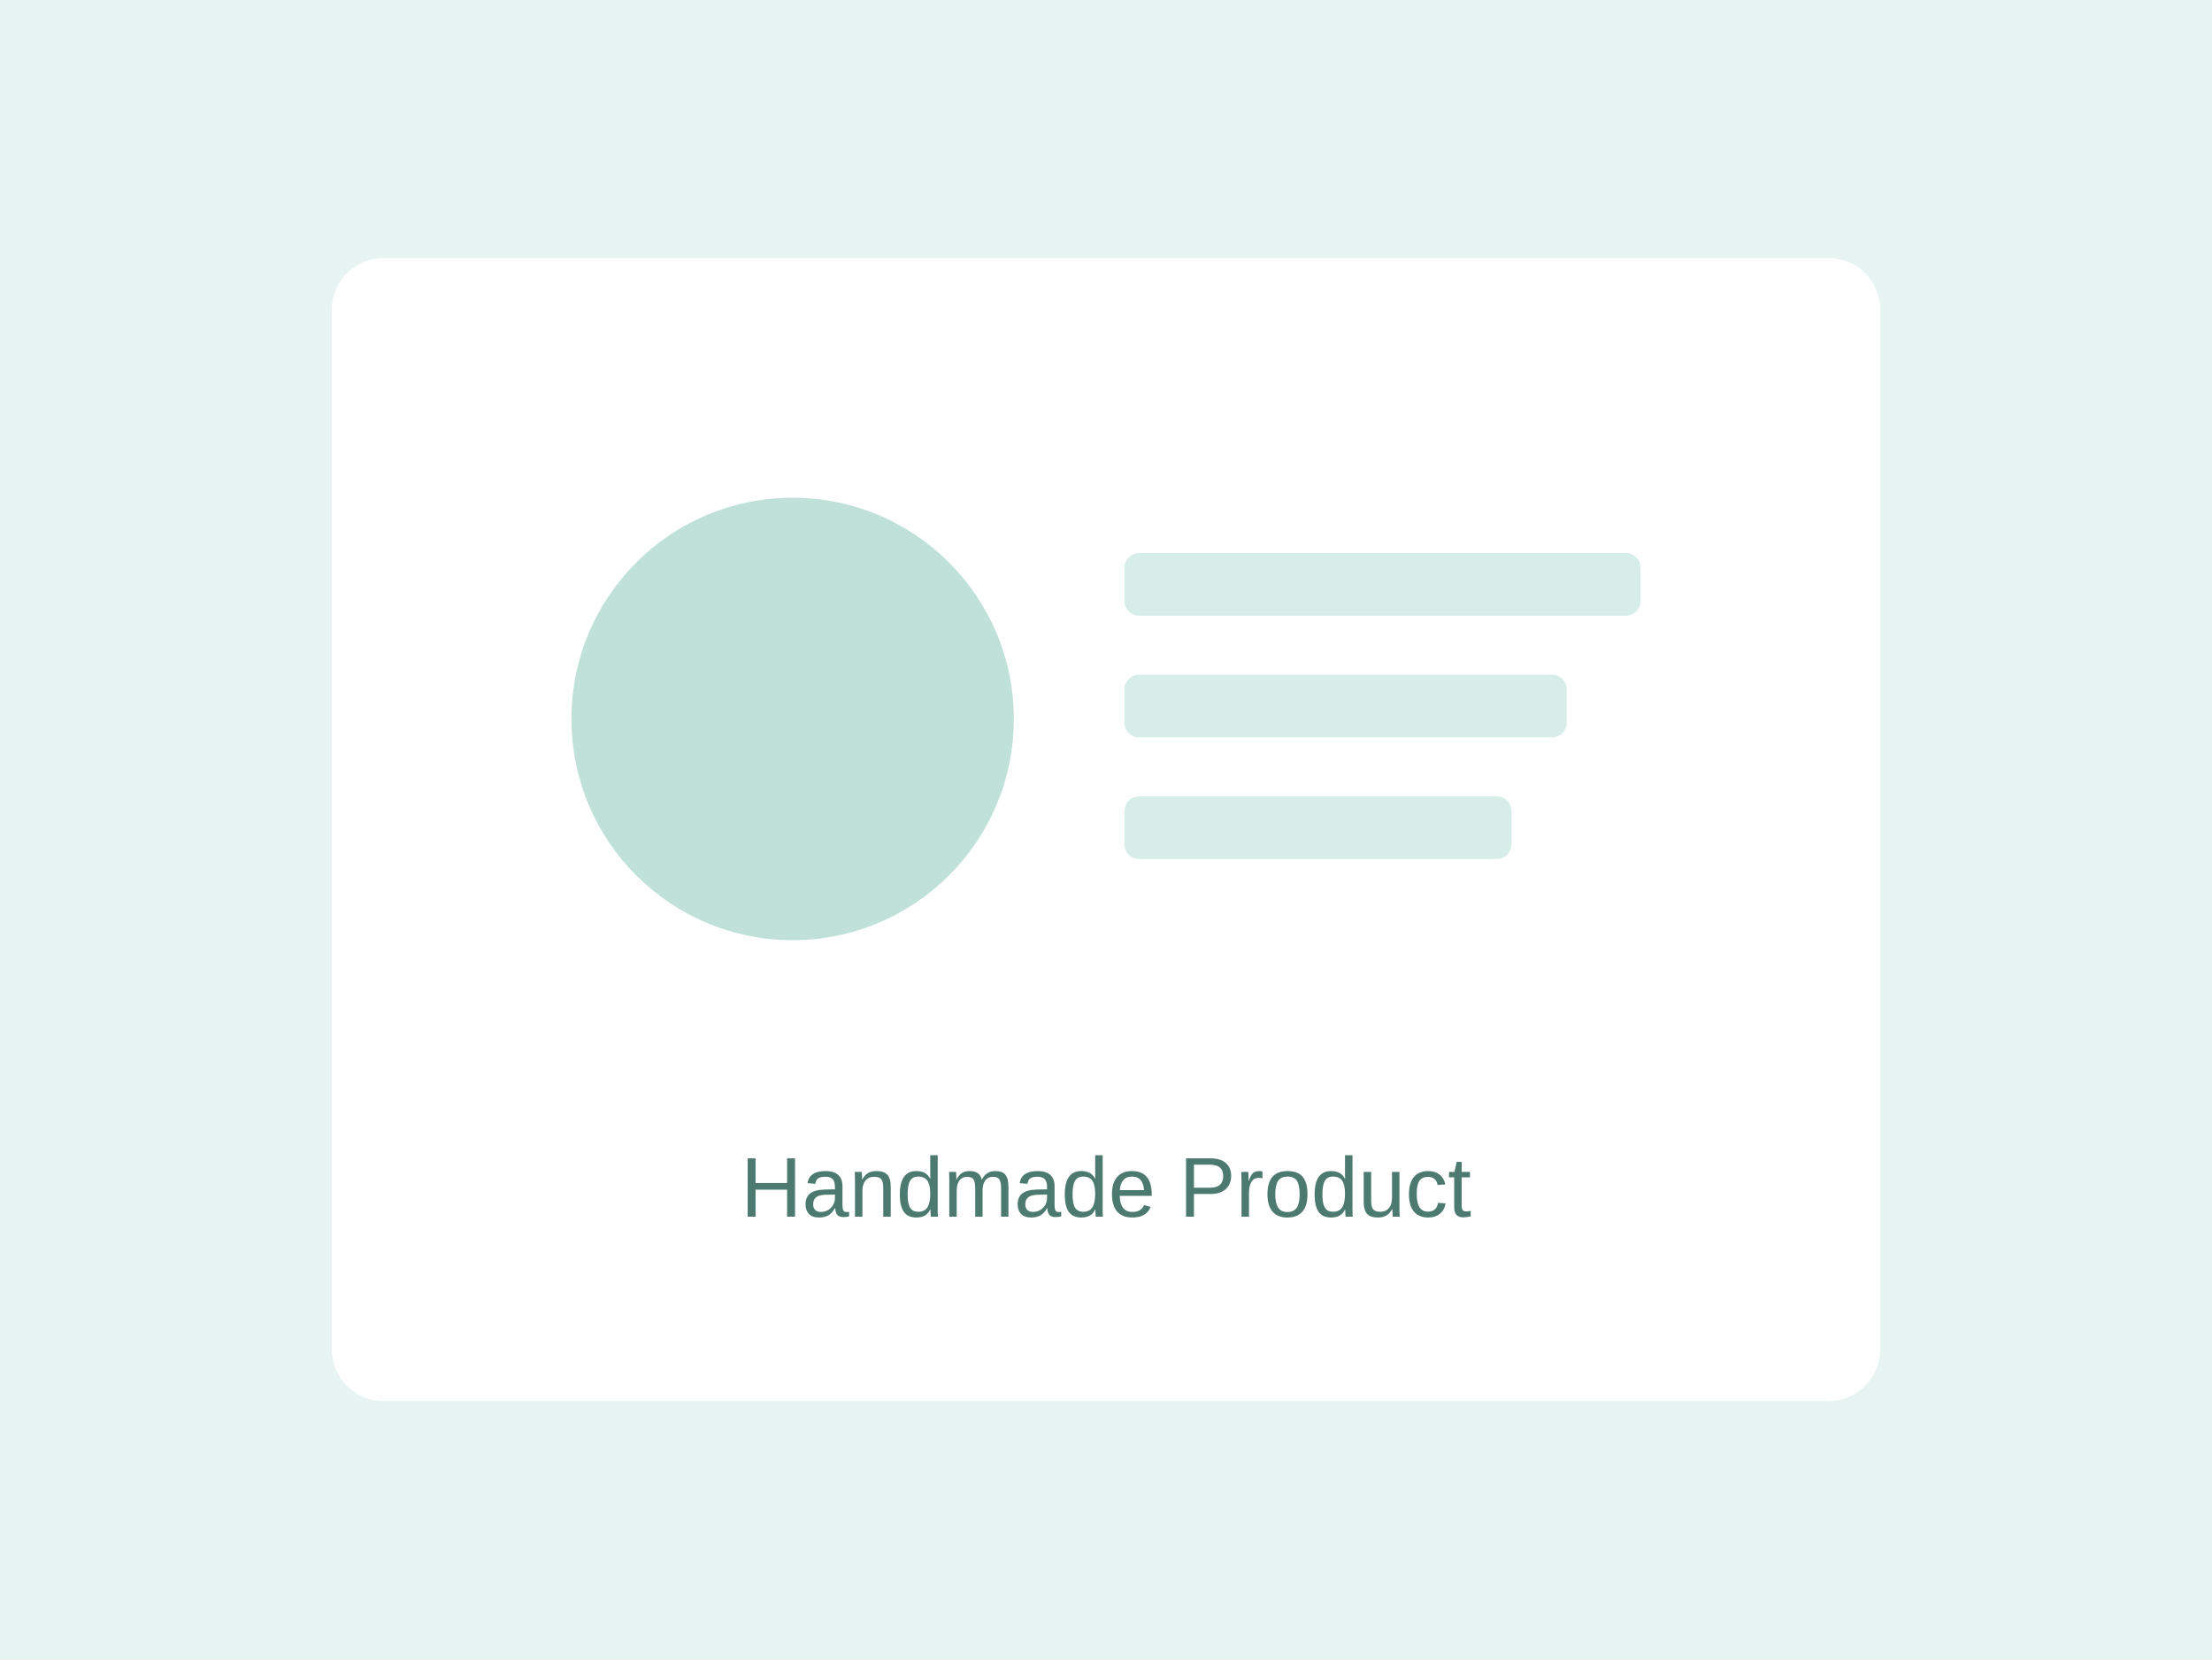
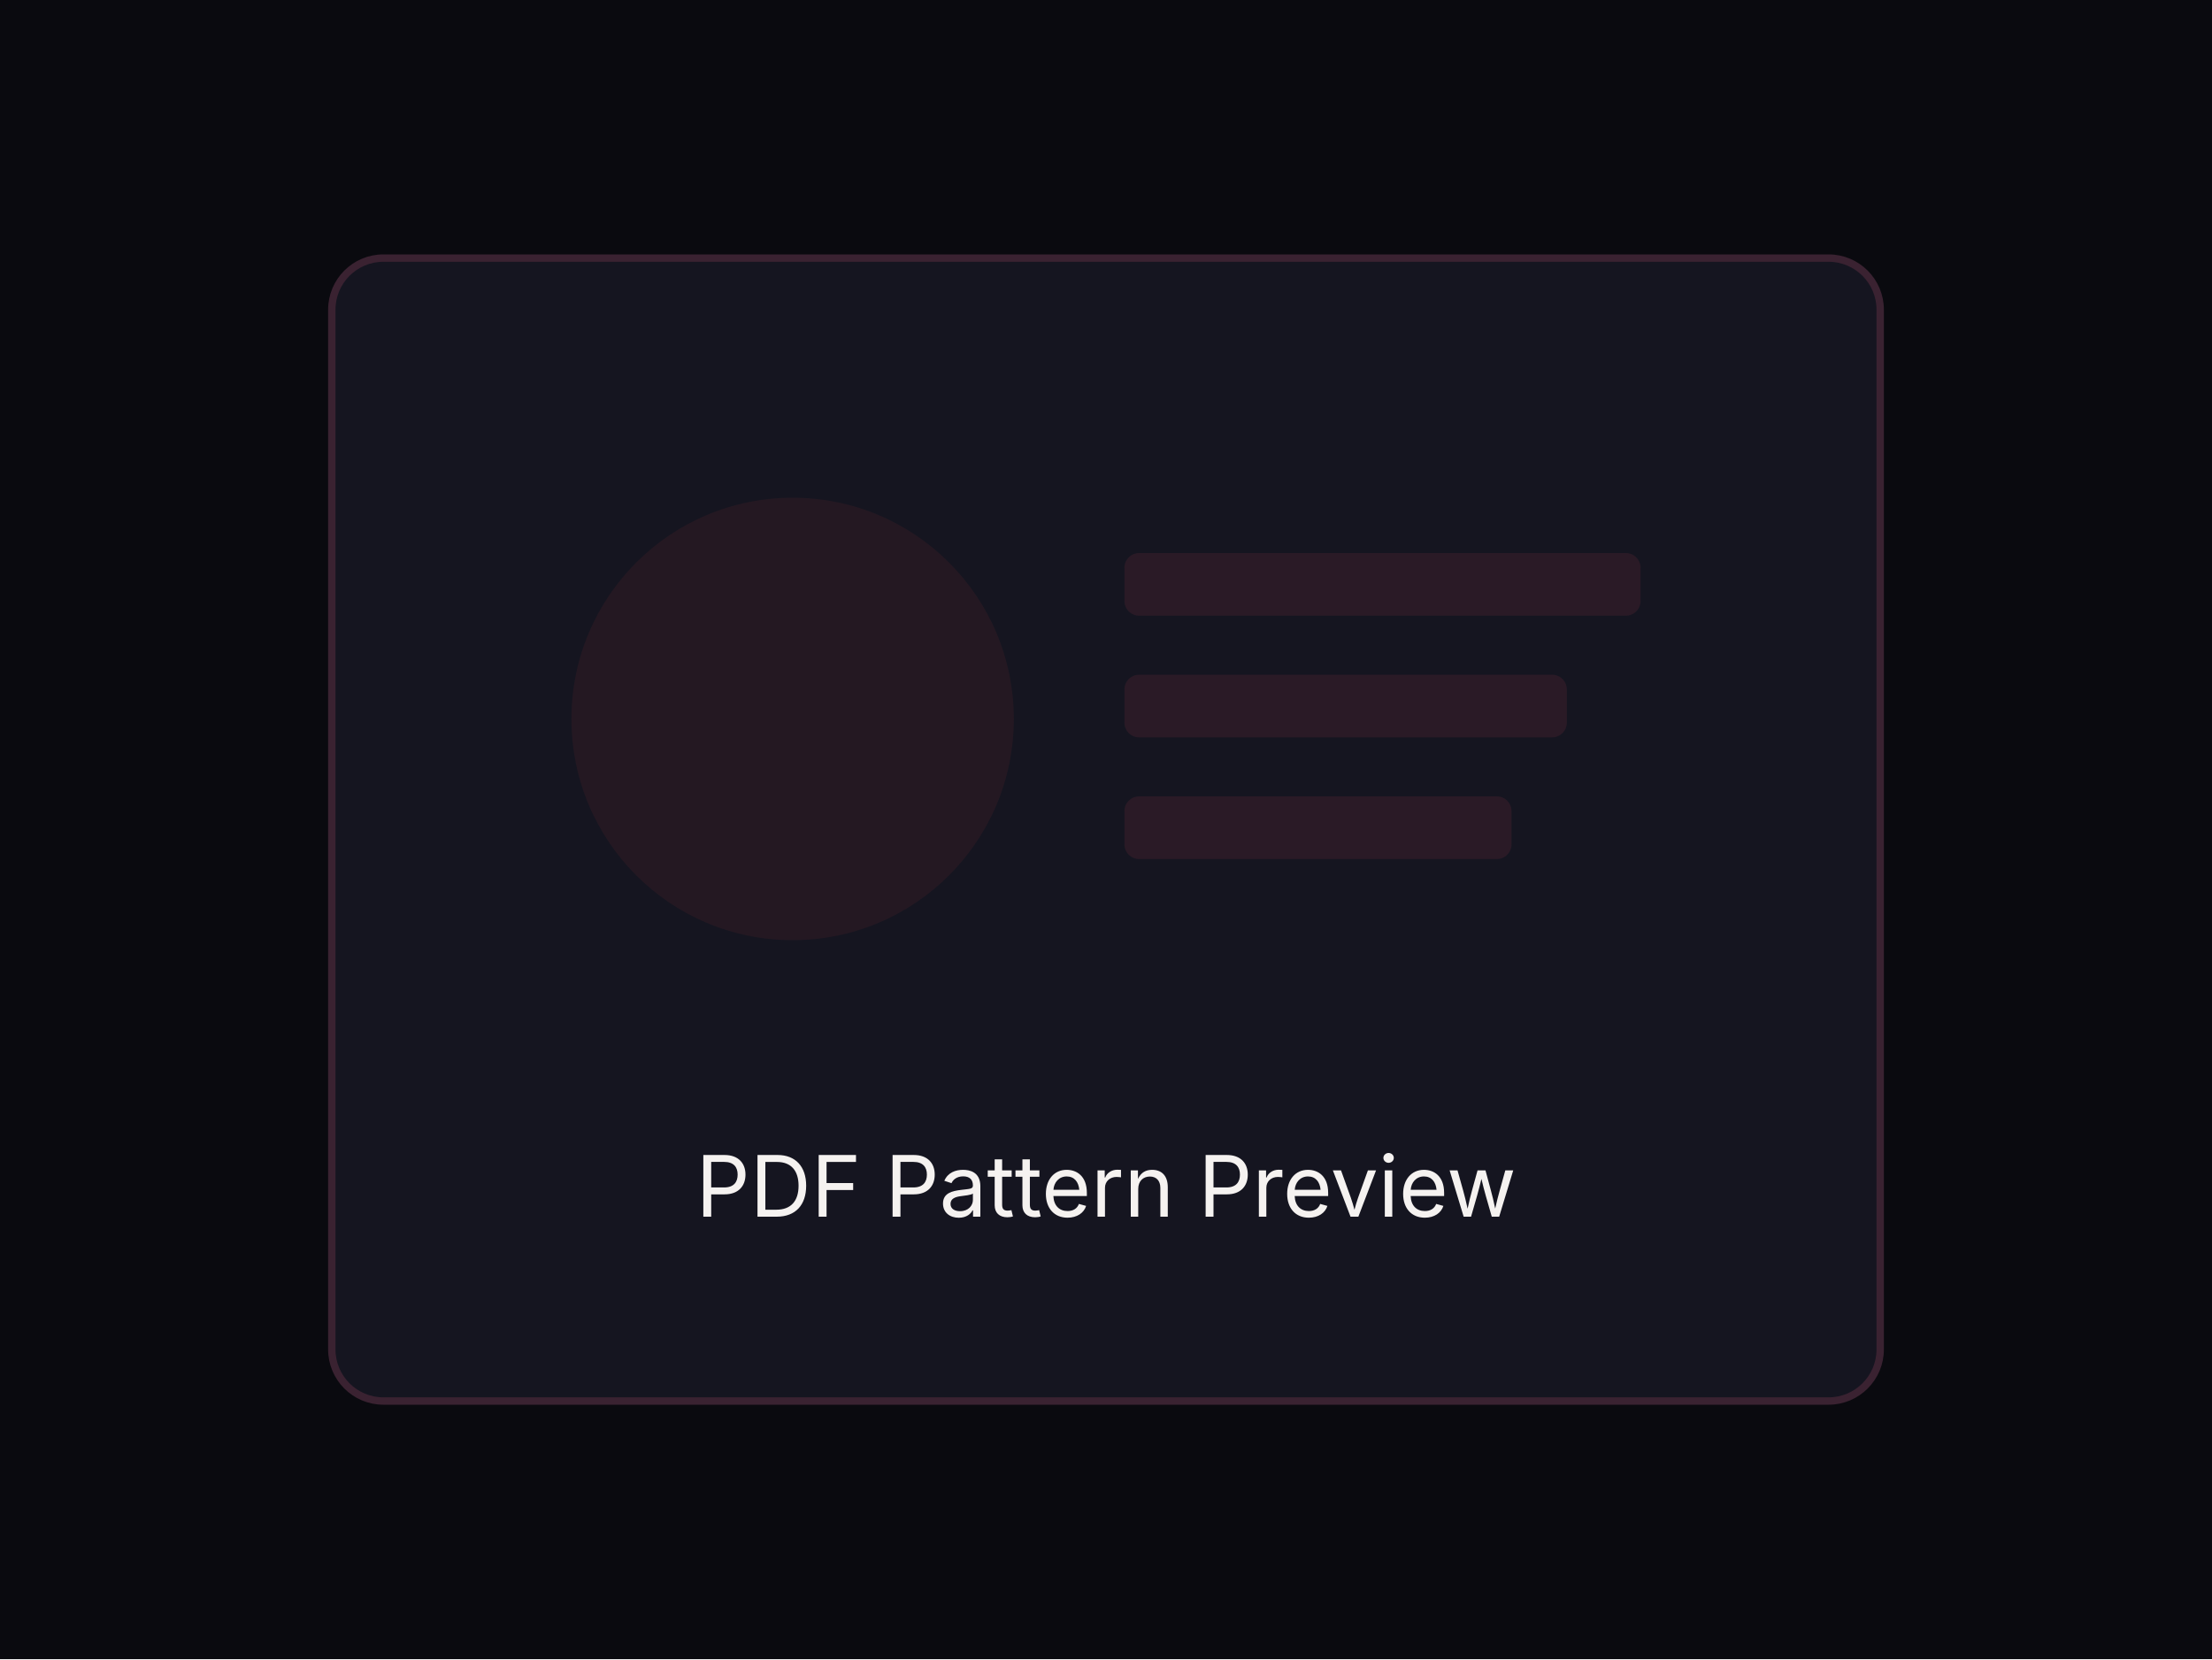
<svg xmlns="http://www.w3.org/2000/svg" width="1200" height="900" viewBox="0 0 1200 900" fill="none">
-   <rect width="1200" height="900" fill="#E8F4F1" />
-   <rect x="180" y="140" width="840" height="620" rx="28" fill="#FFFFFF" />
-   <circle cx="430" cy="390" r="120" fill="#BFE1D8" />
-   <rect x="610" y="300" width="280" height="34" rx="8" fill="#D7EEE8" />
-   <rect x="610" y="366" width="240" height="34" rx="8" fill="#D7EEE8" />
-   <rect x="610" y="432" width="210" height="34" rx="8" fill="#D7EEE8" />
-   <text x="600" y="660" text-anchor="middle" fill="#4D7A70" font-size="46" font-family="Arial, sans-serif">
-     Handmade Product
+   <rect width="1200" height="900" fill="#0A0A0F" />
+   <rect x="180" y="140" width="840" height="620" rx="28" fill="#151520" stroke="#3A2231" stroke-width="4" />
+   <circle cx="430" cy="390" r="120" fill="#241822" />
+   <rect x="610" y="300" width="280" height="34" rx="8" fill="#2A1A26" />
+   <rect x="610" y="366" width="240" height="34" rx="8" fill="#2A1A26" />
+   <rect x="610" y="432" width="210" height="34" rx="8" fill="#2A1A26" />
+   <text x="600" y="660" text-anchor="middle" fill="#F5F2F0" font-size="46" font-family="Inter, Arial, sans-serif">
+     PDF Pattern Preview
  </text>
</svg>
